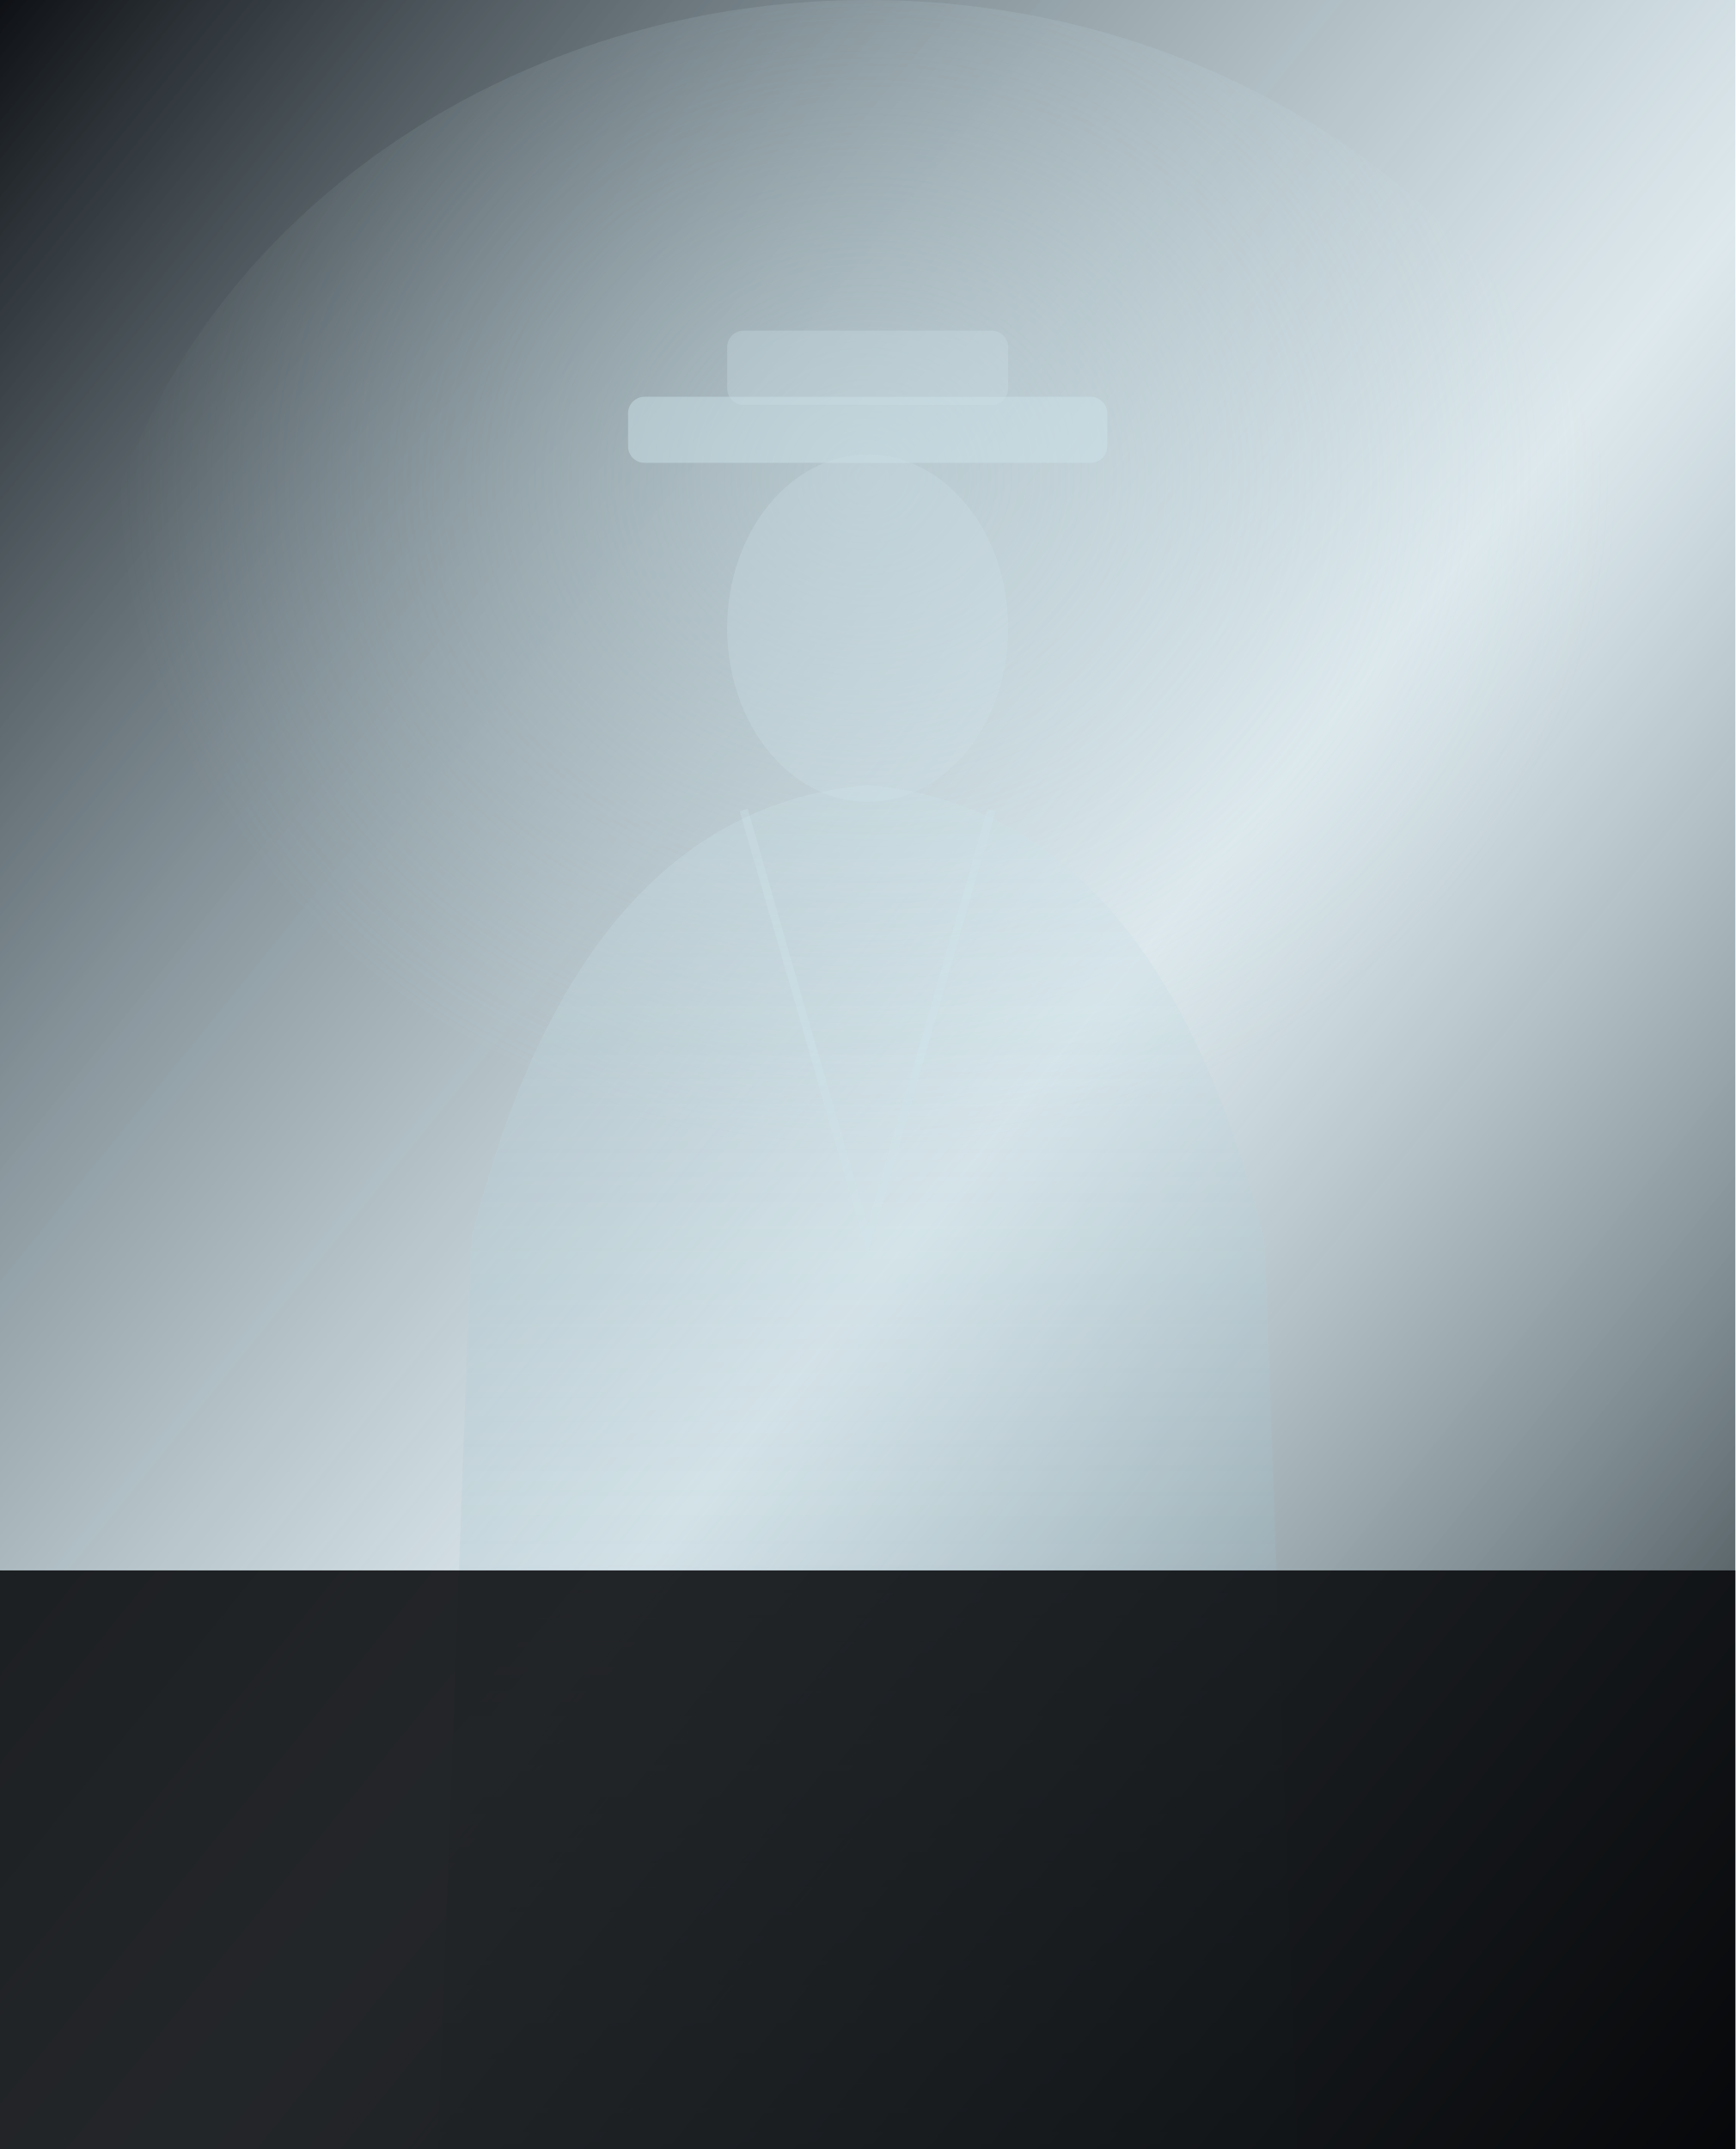
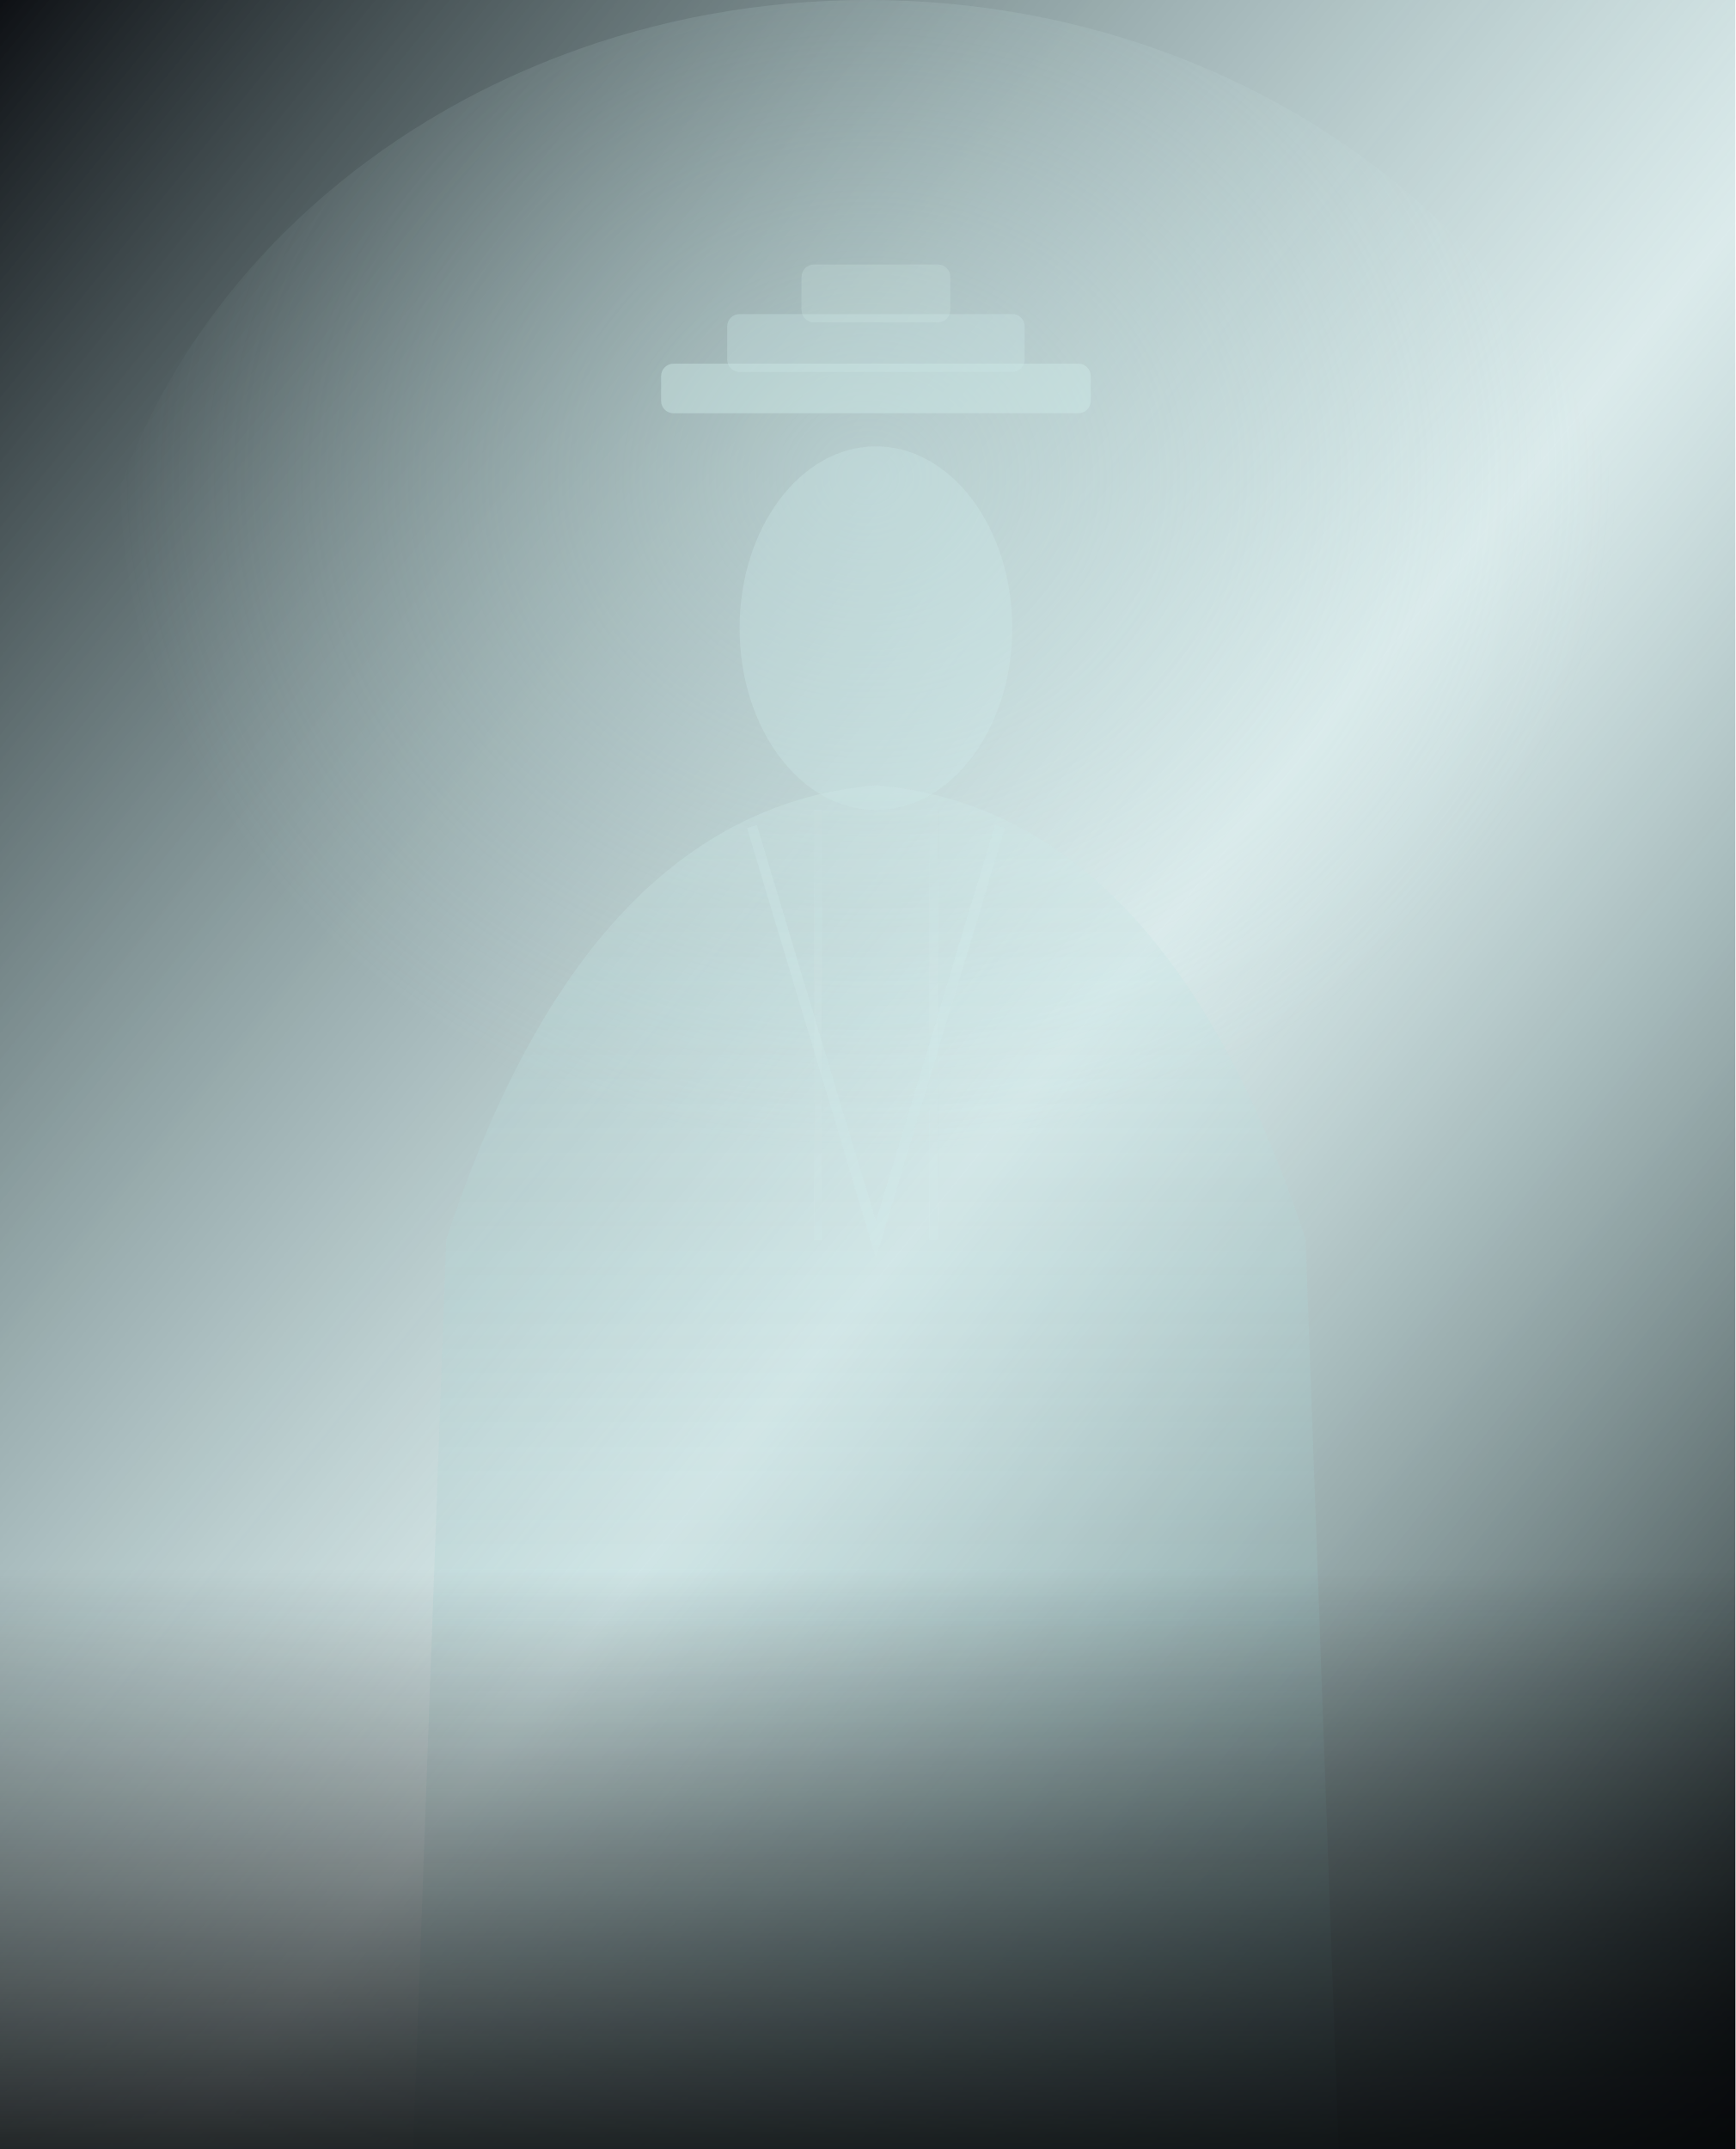
<svg xmlns="http://www.w3.org/2000/svg" viewBox="0 0 420 520" width="420" height="520">
  <defs>
    <linearGradient id="pbg" x1="0" y1="0" x2="1" y2="1">
      <stop offset="0%" stop-color="#0b0d11" />
-       <stop offset="55%" stop-color="rgba(127,168,184,0.26)" />
+       <stop offset="55%" stop-color="rgba(127,182,184,0.28)" />
      <stop offset="100%" stop-color="#07090b" />
    </linearGradient>
    <radialGradient id="pglow" cx="50%" cy="34%" r="48%">
-       <stop offset="0%" stop-color="rgba(207,228,234,0.42)" />
-       <stop offset="100%" stop-color="rgba(207,228,234,0)" />
+       <stop offset="0%" stop-color="rgba(207,234,233,0.44)" />
+       <stop offset="100%" stop-color="rgba(207,234,233,0)" />
    </radialGradient>
    <linearGradient id="robe" x1="0" y1="0" x2="0" y2="1">
-       <stop offset="0%" stop-color="rgba(207,228,234,0.34)" />
-       <stop offset="100%" stop-color="rgba(127,168,184,0.12)" />
+       <stop offset="0%" stop-color="rgba(207,234,233,0.34)" />
+       <stop offset="100%" stop-color="rgba(127,182,184,0.12)" />
+     </linearGradient>
+     <linearGradient id="pbg2" x1="0" y1="0" x2="0" y2="1">
+       <stop offset="0%" stop-color="rgba(6,8,10,0)" />
+       <stop offset="100%" stop-color="rgba(6,8,10,0.86)" />
    </linearGradient>
  </defs>
  <rect width="420" height="520" fill="url(#pbg)" />
  <ellipse cx="210" cy="170" rx="190" ry="170" fill="url(#pglow)" />
-   <g transform="translate(210 0)" opacity="0.9">
-     <rect x="-58" y="96" width="116" height="16" rx="4" fill="rgba(207,228,234,0.5)" />
-     <rect x="-34" y="80" width="68" height="18" rx="4" fill="rgba(207,228,234,0.34)" />
-     <ellipse cx="0" cy="152" rx="34" ry="42" fill="rgba(207,228,234,0.3)" />
-     <path d="M-96 300 Q-70 196 0 190 Q70 196 96 300 L104 520 L-104 520 Z" fill="url(#robe)" />
-     <path d="M-30 196 L0 300 L30 196" fill="none" stroke="rgba(207,228,234,0.35)" stroke-width="2" />
+   <g transform="translate(212 0)" opacity="0.92">
+     <rect x="-52" y="88" width="104" height="12" rx="3" fill="rgba(207,234,233,0.46)" />
+     <rect x="-36" y="76" width="72" height="14" rx="3" fill="rgba(207,234,233,0.36)" />
+     <rect x="-18" y="64" width="36" height="14" rx="3" fill="rgba(207,234,233,0.26)" />
+     <ellipse cx="0" cy="152" rx="33" ry="44" fill="rgba(207,234,233,0.3)" />
+     <path d="M-104 300 Q-70 196 0 190 Q70 196 104 300 L112 520 L-112 520 Z" fill="url(#robe)" />
+     <path d="M-30 200 L0 300 L30 200" fill="none" stroke="rgba(207,234,233,0.3)" stroke-width="2.5" />
+     <path d="M-14 196 L-14 300 M14 196 L14 300" stroke="rgba(207,234,233,0.14)" stroke-width="2" />
  </g>
-   <rect y="380" width="420" height="140" fill="rgba(6,8,10,0.86)" />
+   <rect y="380" width="420" height="140" fill="url(#pbg2)" />
</svg>
